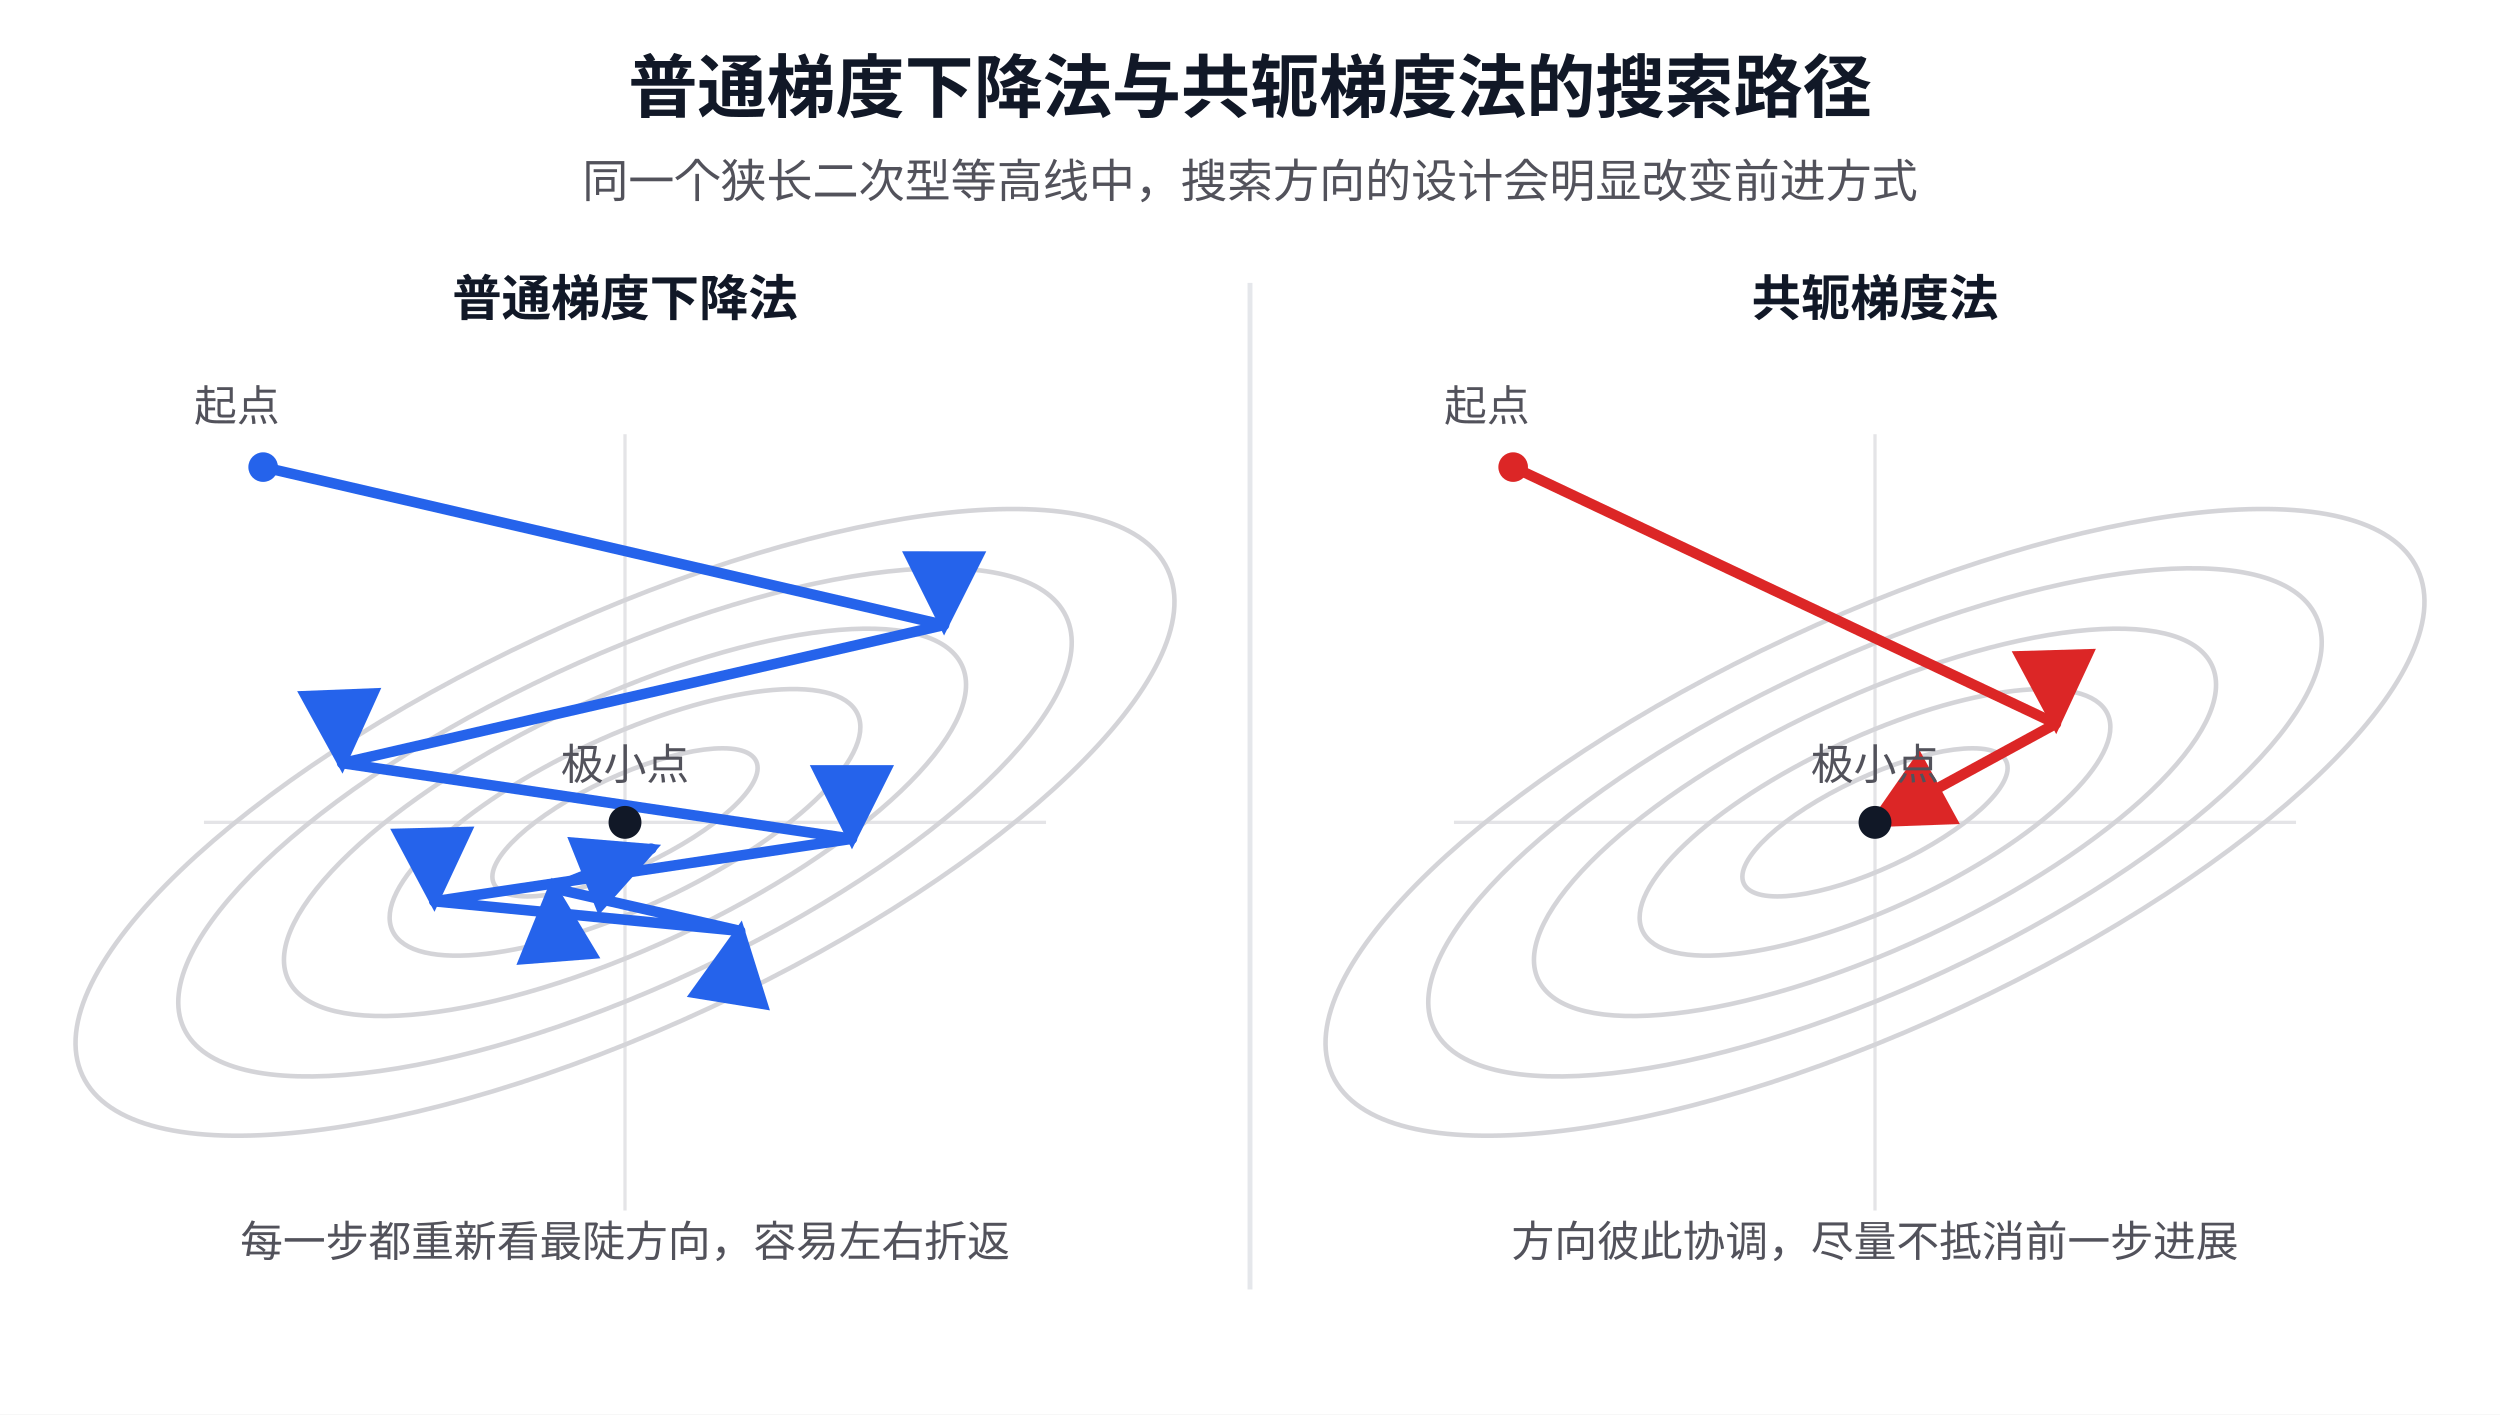
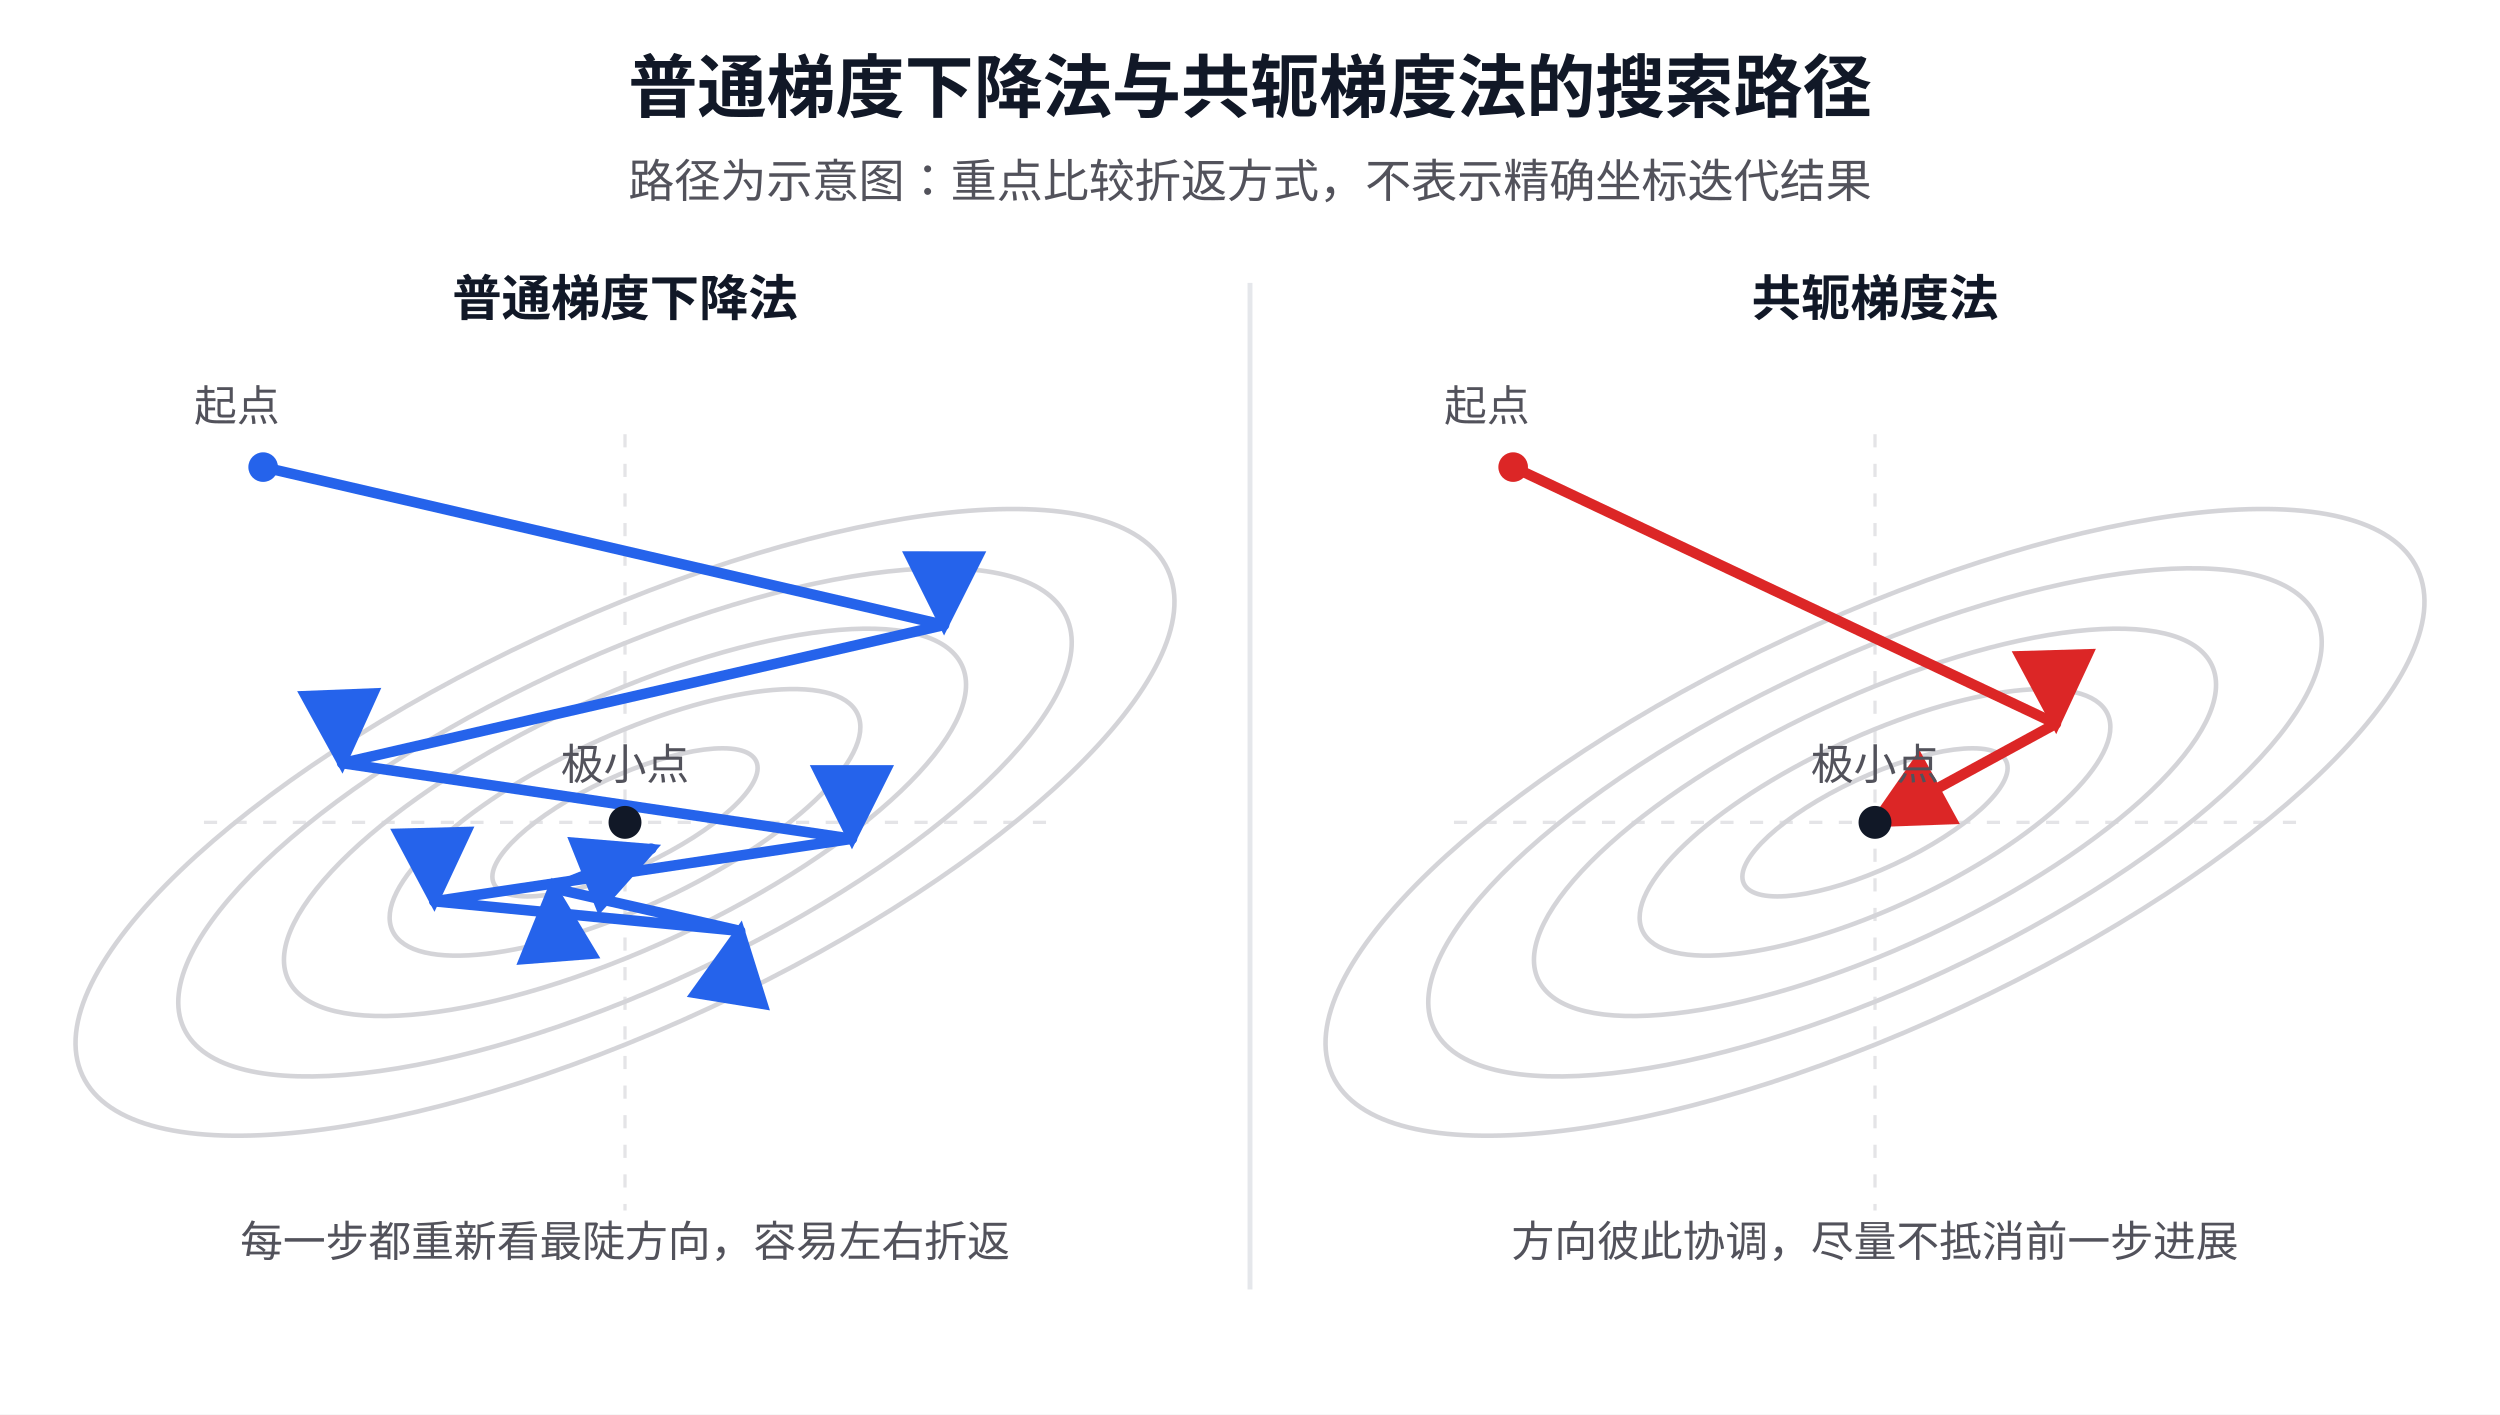
<svg xmlns="http://www.w3.org/2000/svg" width="760" height="430" viewBox="0 0 760 430" role="img" aria-labelledby="title desc">
  <rect width="760" height="430" fill="#ffffff" />
  <defs>
    <marker id="arrow-gd" markerWidth="8" markerHeight="8" refX="7" refY="4" orient="auto" markerUnits="strokeWidth">
      <path d="M0,0 L8,4 L0,8 Z" fill="#2563eb" />
    </marker>
    <marker id="arrow-cg" markerWidth="8" markerHeight="8" refX="7" refY="4" orient="auto" markerUnits="strokeWidth">
      <path d="M0,0 L8,4 L0,8 Z" fill="#dc2626" />
    </marker>
    <style>
      .title { font-family: Arial, sans-serif; font-size: 21px; fill: #111827; font-weight: 600; }
      .subtitle { font-family: Arial, sans-serif; font-size: 14px; fill: #52525b; }
      .label { font-family: Arial, sans-serif; font-size: 15px; fill: #111827; font-weight: 600; }
      .note { font-family: Arial, sans-serif; font-size: 13px; fill: #52525b; }
      .contour { fill: none; stroke: #d4d4d8; stroke-width: 1.4; }
-       .axis { stroke: #e4e4e7; stroke-width: 1; }
+       .guide { stroke: #e4e4e7; stroke-width: 1; stroke-dasharray: 4 5; }
    </style>
  </defs>
  <text x="380" y="34" text-anchor="middle" class="title">普通梯度下降法与共轭梯度法的搜索路径</text>
-   <text x="380" y="60" text-anchor="middle" class="subtitle">同一个狭长二次型等高线中，搜索方向的设计会明显改变前进方式</text>
+   <text x="380" y="60" text-anchor="middle" class="subtitle">路径为示意图：重点比较折返方式，不表示精确坐标迭代结果</text>
  <line x1="380" y1="86" x2="380" y2="392" stroke="#e5e7eb" stroke-width="1.5" />
  <text x="190" y="96" text-anchor="middle" class="label">普通梯度下降法</text>
  <text x="570" y="96" text-anchor="middle" class="label">共轭梯度法</text>
  <g transform="translate(0,0)">
-     <line x1="62" y1="250" x2="318" y2="250" class="axis" />
-     <line x1="190" y1="132" x2="190" y2="368" class="axis" />
+     <line x1="62" y1="250" x2="318" y2="250" class="guide" />
+     <line x1="190" y1="132" x2="190" y2="368" class="guide" />
    <ellipse cx="190" cy="250" rx="44" ry="14" transform="rotate(-25 190 250)" class="contour" />
    <ellipse cx="190" cy="250" rx="78" ry="26" transform="rotate(-25 190 250)" class="contour" />
    <ellipse cx="190" cy="250" rx="113" ry="38" transform="rotate(-25 190 250)" class="contour" />
    <ellipse cx="190" cy="250" rx="148" ry="50" transform="rotate(-25 190 250)" class="contour" />
    <ellipse cx="190" cy="250" rx="182" ry="62" transform="rotate(-25 190 250)" class="contour" />
    <path d="M 80 142              L 287 190              L 104 232              L 259 255              L 132 274              L 225 283              L 168 270              L 198 258" fill="none" stroke="#2563eb" stroke-width="3.2" stroke-linecap="round" stroke-linejoin="round" marker-mid="url(#arrow-gd)" marker-end="url(#arrow-gd)" />
    <circle cx="80" cy="142" r="4.5" fill="#2563eb" />
    <circle cx="190" cy="250" r="5" fill="#111827" />
    <text x="72" y="128" text-anchor="middle" class="note">起点</text>
    <text x="190" y="237" text-anchor="middle" class="note">极小点</text>
    <text x="190" y="382" text-anchor="middle" class="note">每一步都重新看最陡方向，容易左右折返</text>
  </g>
  <g transform="translate(380,0)">
-     <line x1="62" y1="250" x2="318" y2="250" class="axis" />
-     <line x1="190" y1="132" x2="190" y2="368" class="axis" />
+     <line x1="62" y1="250" x2="318" y2="250" class="guide" />
+     <line x1="190" y1="132" x2="190" y2="368" class="guide" />
    <ellipse cx="190" cy="250" rx="44" ry="14" transform="rotate(-25 190 250)" class="contour" />
    <ellipse cx="190" cy="250" rx="78" ry="26" transform="rotate(-25 190 250)" class="contour" />
    <ellipse cx="190" cy="250" rx="113" ry="38" transform="rotate(-25 190 250)" class="contour" />
    <ellipse cx="190" cy="250" rx="148" ry="50" transform="rotate(-25 190 250)" class="contour" />
    <ellipse cx="190" cy="250" rx="182" ry="62" transform="rotate(-25 190 250)" class="contour" />
    <path d="M 80 142              L 245 220              L 190 250" fill="none" stroke="#dc2626" stroke-width="3.2" stroke-linecap="round" stroke-linejoin="round" marker-mid="url(#arrow-cg)" marker-end="url(#arrow-cg)" />
    <circle cx="80" cy="142" r="4.5" fill="#dc2626" />
    <circle cx="190" cy="250" r="5" fill="#111827" />
    <text x="72" y="128" text-anchor="middle" class="note">起点</text>
    <text x="190" y="237" text-anchor="middle" class="note">极小点</text>
    <text x="190" y="382" text-anchor="middle" class="note">方向彼此协调，尽量不抵消前一步进展</text>
  </g>
</svg>
